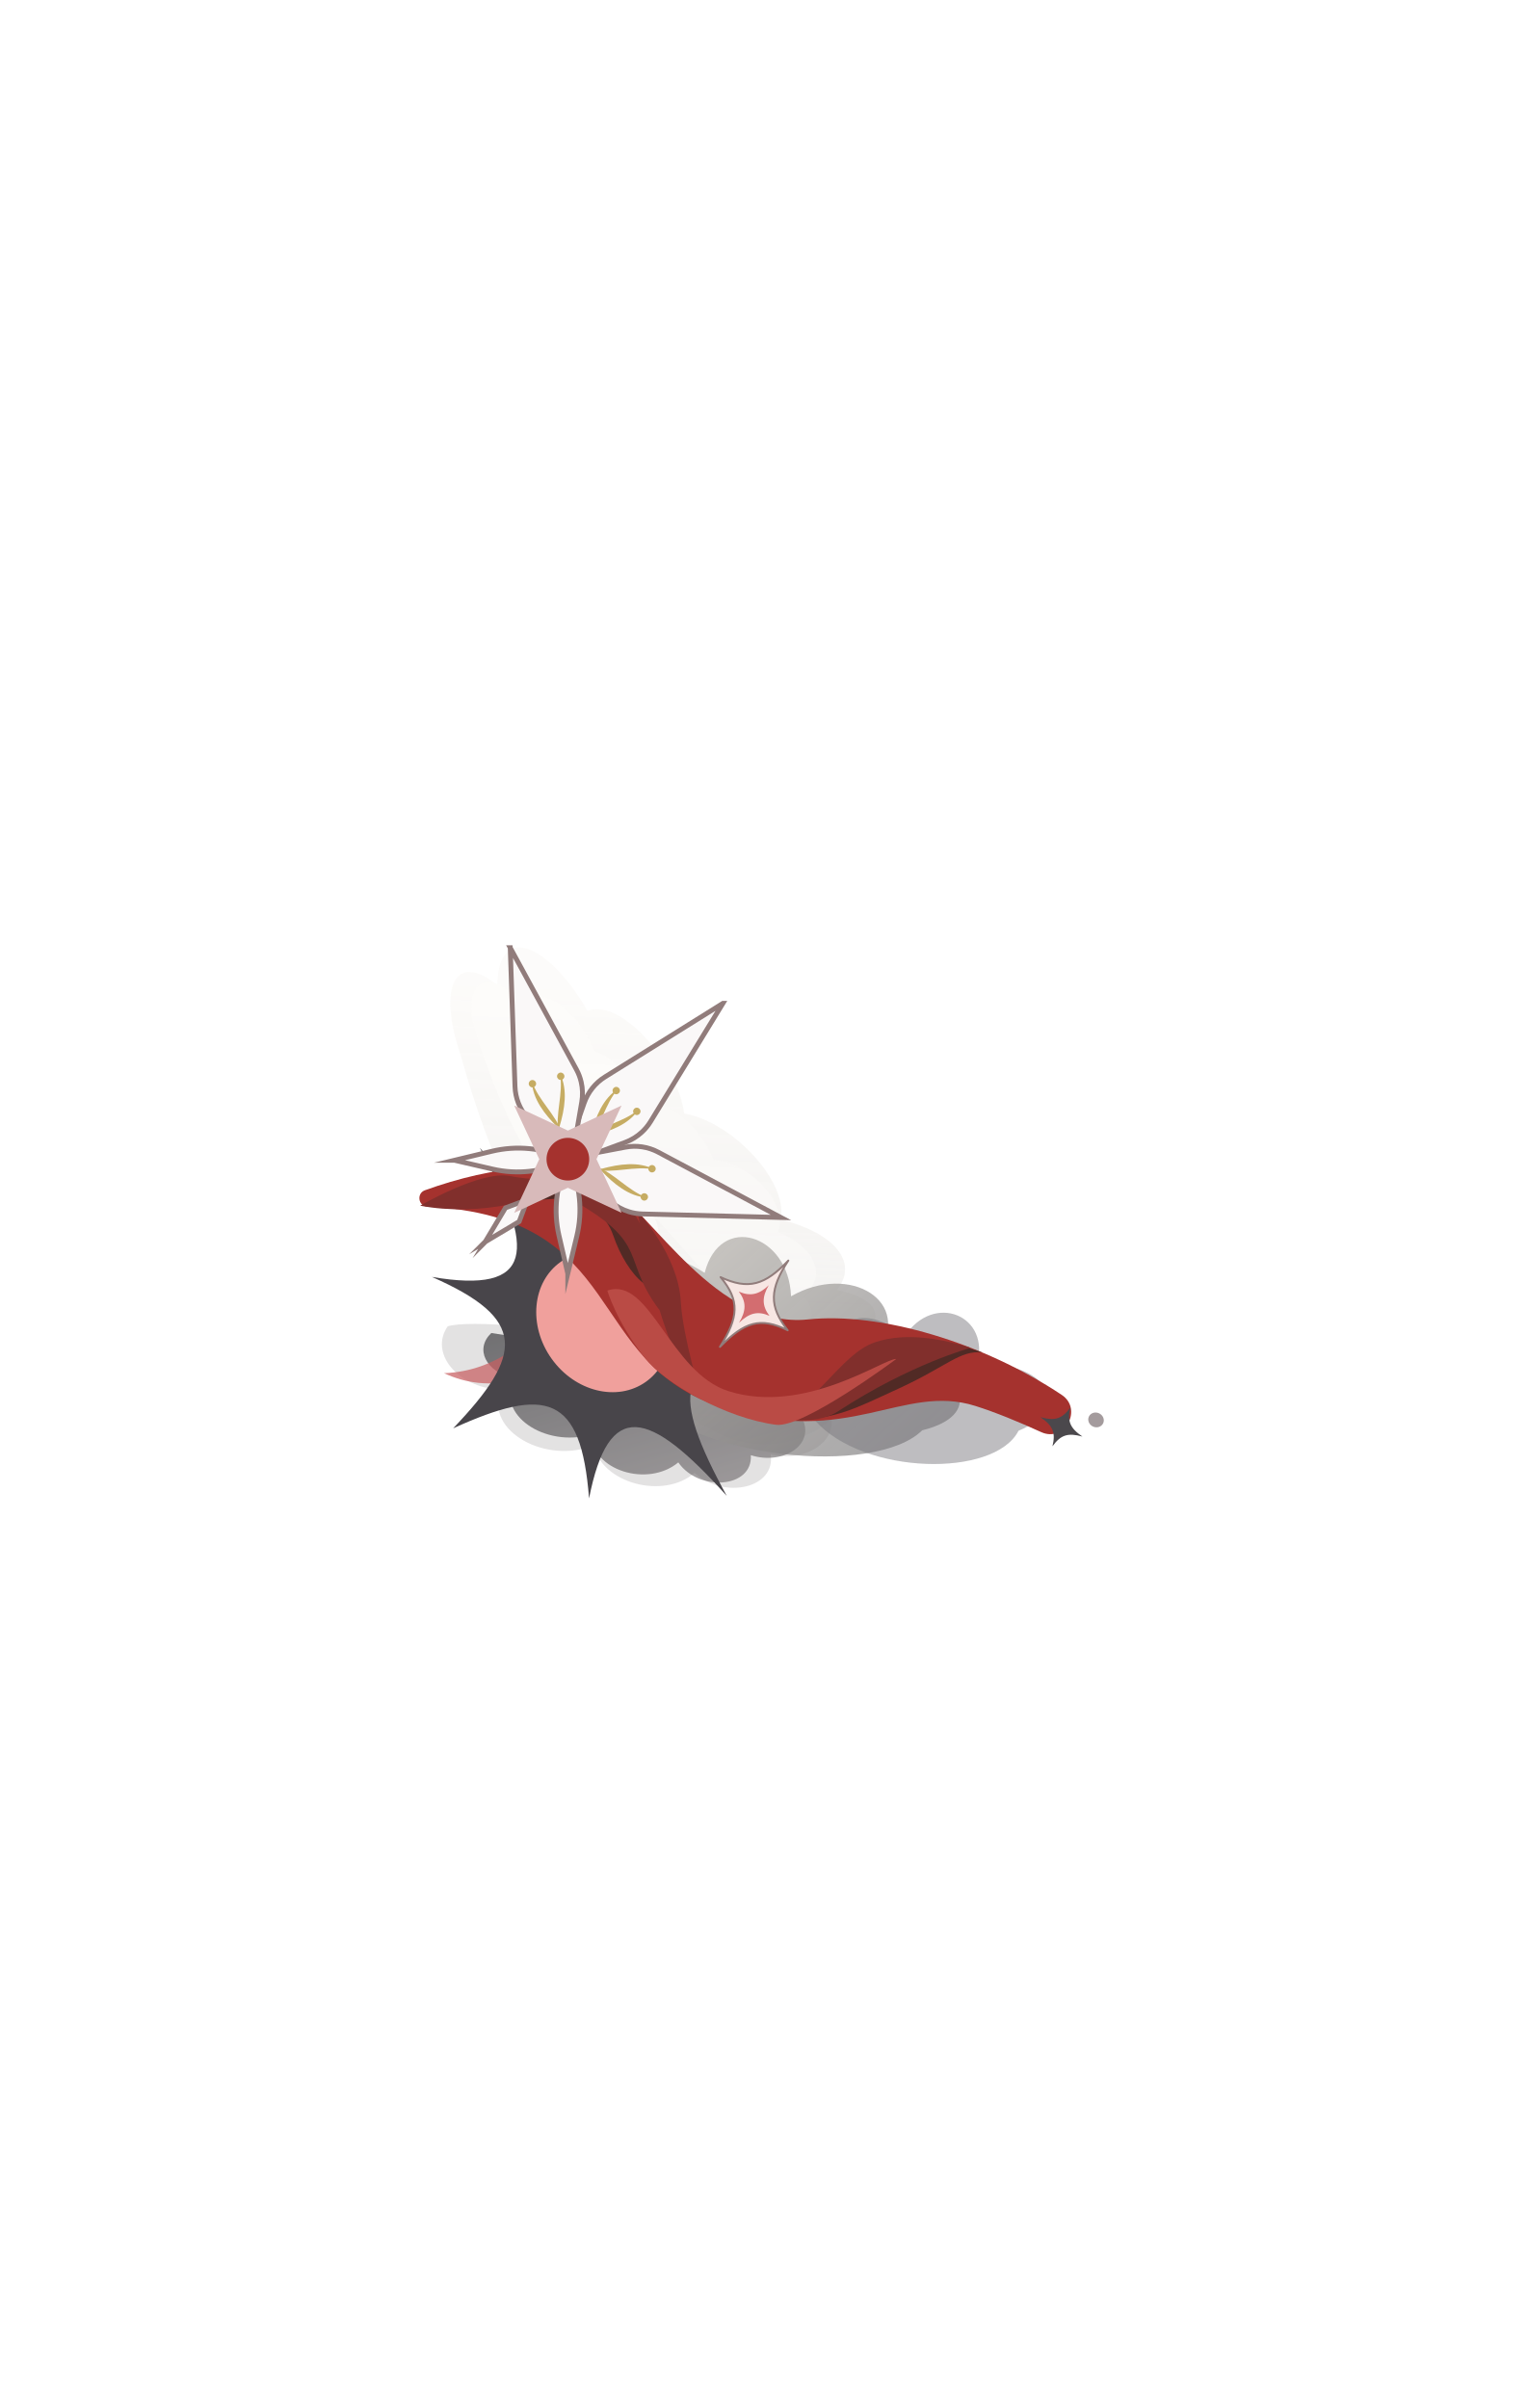
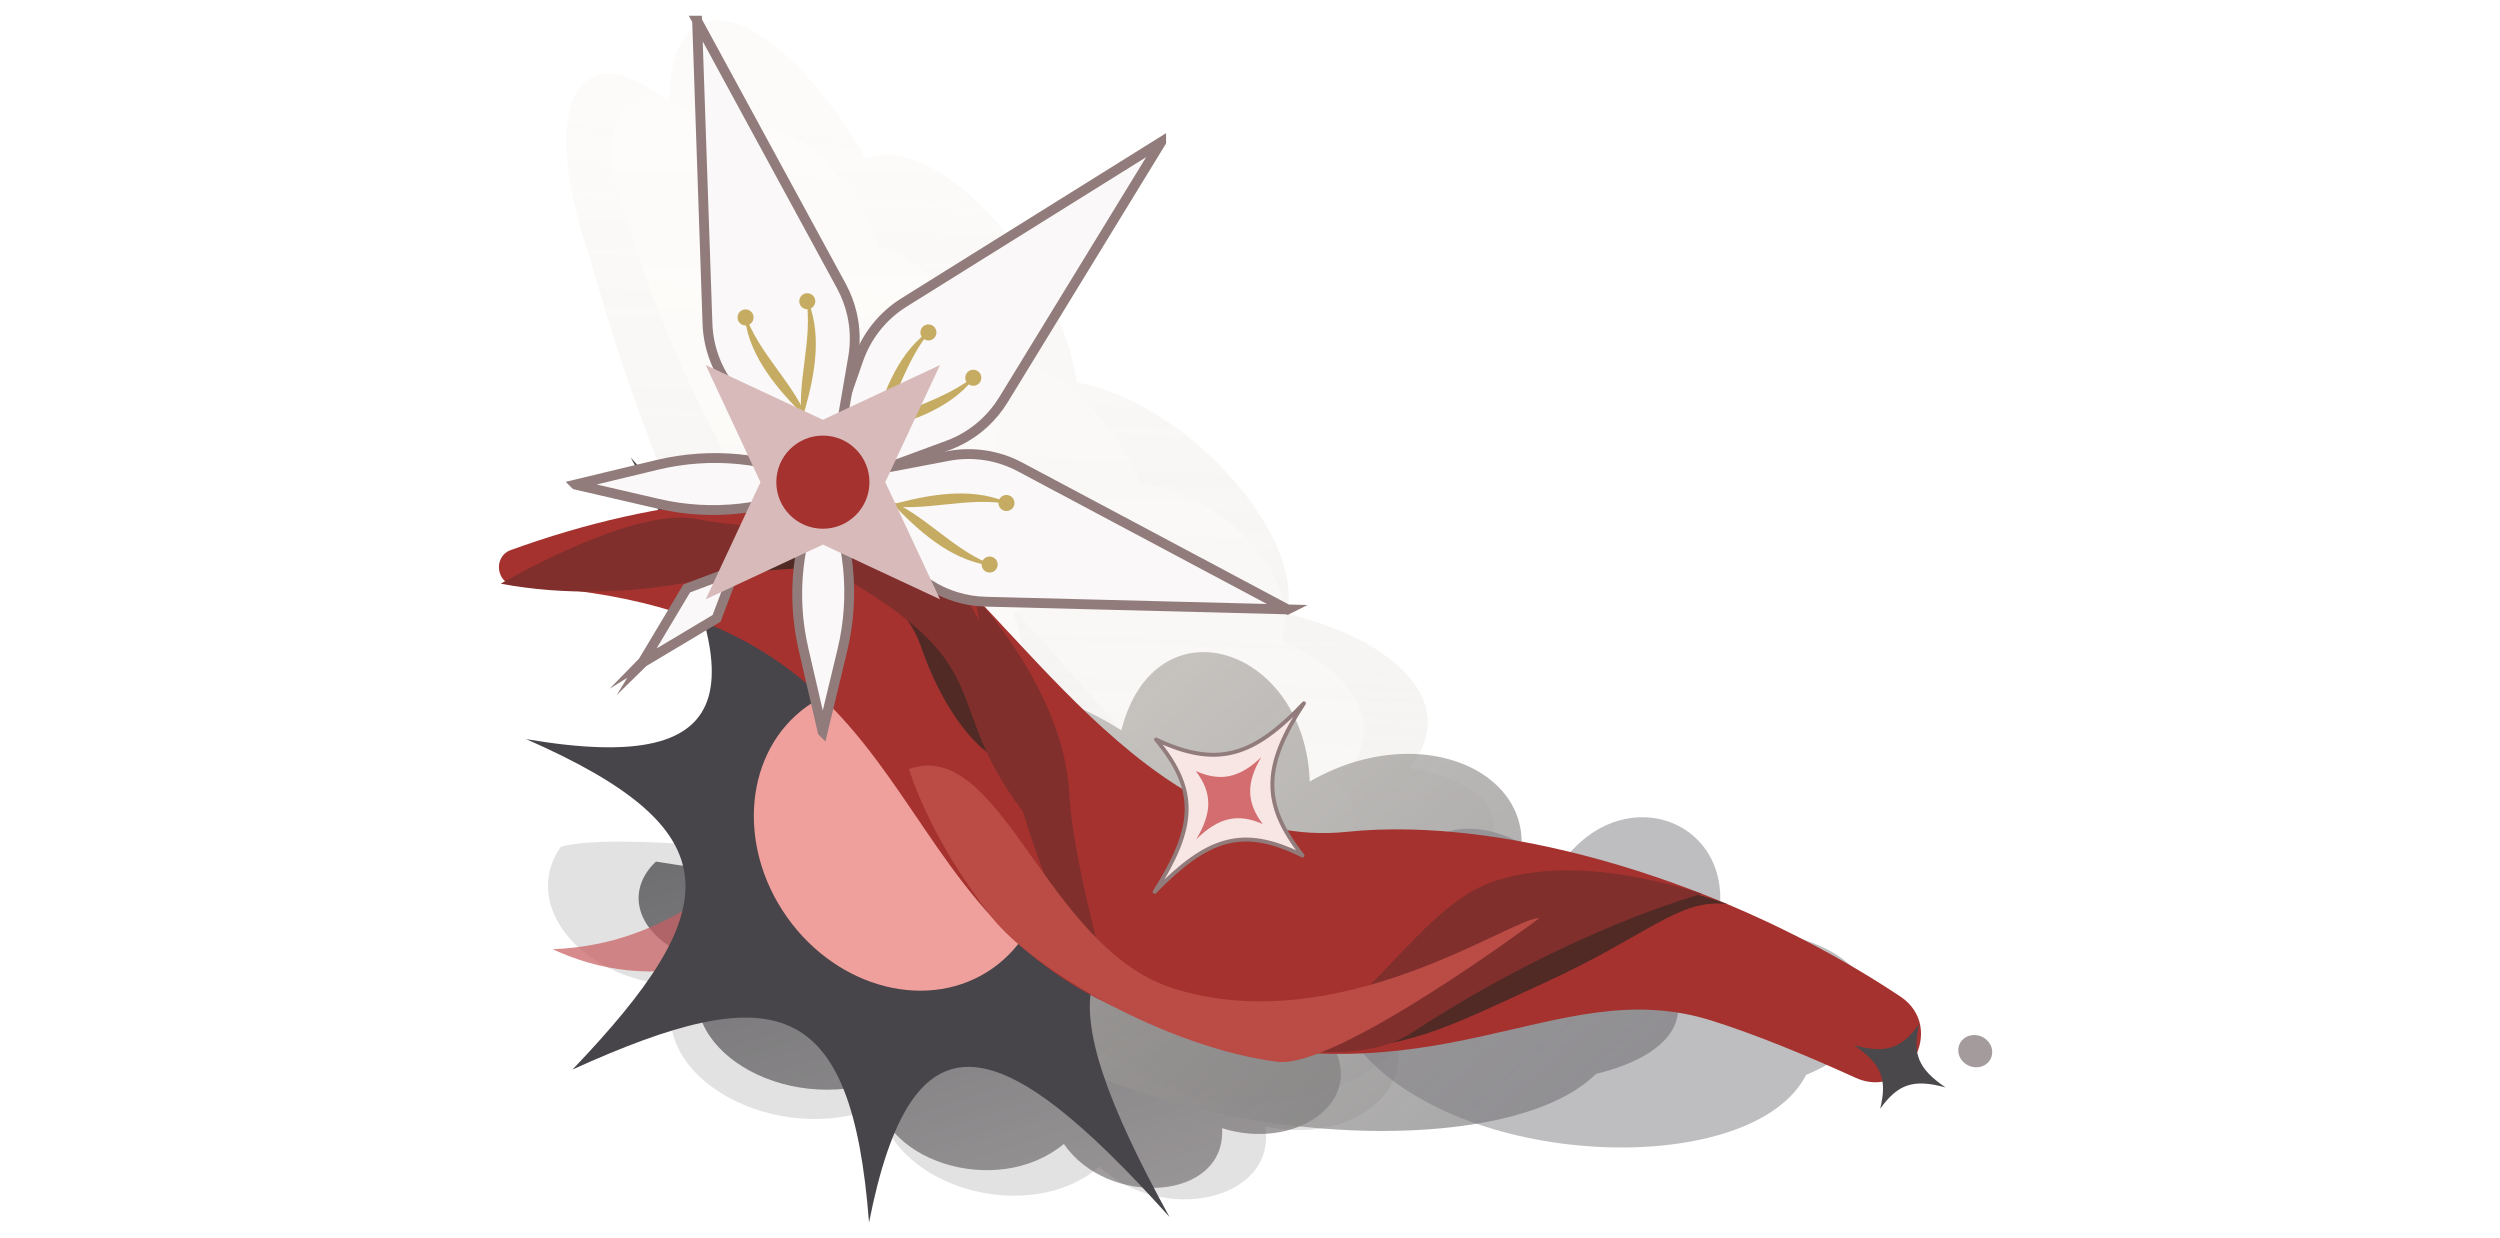
- <svg xmlns="http://www.w3.org/2000/svg" id="left_down" data-name="left down" width="78.647" height="124.004" viewBox="0 0 78.647 124.004">
+ <svg xmlns="http://www.w3.org/2000/svg" id="left_down" data-name="left down" width="63.557" height="31.453" viewBox="0 0 63.557 31.453">
  <defs>
-     <linearGradient id="_未命名的渐变_24" data-name="未命名的渐变 24" x1="-242.839" y1="206.322" x2="-227.215" y2="195.016" gradientTransform="translate(131.2402 414.3003) rotate(45) scale(1.3501 -.901)" gradientUnits="userSpaceOnUse">
+     <linearGradient id="_未命名的渐变_24" data-name="未命名的渐变 24" x1="-251.209" y1="159.311" x2="-234.375" y2="147.129" gradientTransform="translate(160.9899 344.232) rotate(45) scale(1.3501 -.901)" gradientUnits="userSpaceOnUse">
      <stop offset="0" stop-color="#f4f0e9" stop-opacity=".96" />
      <stop offset=".55" stop-color="#d9d3cb" stop-opacity=".82" />
      <stop offset="1" stop-color="#aaa6a3" stop-opacity=".42" />
    </linearGradient>
-     <linearGradient id="_未命名的渐变_4" data-name="未命名的渐变 4" x1="-217.357" y1="315.099" x2="-217.279" y2="315.021" gradientTransform="translate(-35900.741 -34161.808) rotate(-171.1641) scale(187.5908 -89.8504)" gradientUnits="userSpaceOnUse">
+     <linearGradient id="_未命名的渐变_4" data-name="未命名的渐变 4" x1="-224.968" y1="267.874" x2="-224.884" y2="267.79" gradientTransform="translate(-37970.735 -30234.364) rotate(-171.1641) scale(187.5908 -89.8504)" gradientUnits="userSpaceOnUse">
      <stop offset="0" stop-color="#777173" />
      <stop offset="1" stop-color="#28272b" />
    </linearGradient>
-     <linearGradient id="_未命名的渐变_2" data-name="未命名的渐变 2" x1="-34.291" y1="95.225" x2="-17.151" y2="82.199" gradientTransform="translate(56.027 163.7968) rotate(8.6208) scale(1.1138 -1)" gradientUnits="userSpaceOnUse">
+     <linearGradient id="_未命名的渐变_2" data-name="未命名的渐变 2" x1="-42.284" y1="47.793" x2="-23.818" y2="33.759" gradientTransform="translate(63.8775 71.1258) rotate(8.6208) scale(1.1138 -1)" gradientUnits="userSpaceOnUse">
      <stop offset="0" stop-color="#bdb8b3" stop-opacity=".72" />
      <stop offset="1" stop-color="#656568" stop-opacity=".64" />
    </linearGradient>
  </defs>
  <g id="wool_light" data-name="wool light" style="opacity: .27;">
    <g>
-       <path id="wool_light_back" data-name="wool light back" d="M23.747,54.431c-1.278-3.703-.27-5.438,1.861-3.692.035-3.34,2.729-2.034,4.636,1.319,1.793-.664,4.632,2.723,4.984,5.285,2.591.461,5.395,3.617,4.954,5.455,2.554.617,4.122,2.095,2.909,3.634,2.389.5,2.625,1.583.66,3.393,1.515.369.385,2.627-1.907,3.92-2.898,1.553-6.026.174-8.596-3.089-4.138-2.653-7.601-9.354-9.501-16.223Z" style="fill: url(#_未命名的渐变_24);" />
+       <path id="wool_light_back" data-name="wool light back" d="M15.006,6.587c-1.377-3.99-.29-5.858,2.005-3.978.037-3.599,2.941-2.191,4.995,1.421,1.931-.715,4.991,2.934,5.37,5.693,2.791.497,5.812,3.897,5.337,5.877,2.752.665,4.441,2.258,3.135,3.915,2.574.539,2.828,1.706.711,3.655,1.632.398.415,2.831-2.054,4.223-3.123,1.673-6.493.188-9.261-3.328-4.459-2.858-8.189-10.077-10.237-17.478Z" style="fill: url(#_未命名的渐变_24);" />
      <g id="wool_light_puff_left" data-name="wool light puff left">
-         <path d="M24.283,52.374c-.261-2.25,1.315-2.425,2.749-.41.575-1.497,2.646-.129,3.546,2.175,1.715.503,3.413,3.45,2.674,4.747,1.604,1.556,1.825,3.569.475,3.89.798,1.946-.947,3.108-2.657,1.56-3.144-2.601-5.659-7.621-6.787-11.962Z" style="fill: #f8f4ec; opacity: .74;" />
+         <path d="M15.584,4.371c-.281-2.424,1.416-2.613,2.962-.442.619-1.613,2.85-.139,3.82,2.343,1.848.542,3.677,3.717,2.881,5.114,1.728,1.676,1.967,3.845.512,4.191.859,2.097-1.02,3.349-2.863,1.681-3.388-2.802-6.097-8.211-7.312-12.887Z" style="fill: #f8f4ec; opacity: .74;" />
      </g>
      <g id="wool_light_puff_top" data-name="wool light puff top">
-         <path d="M32.561,57.151c.947-1.229,3.448.585,4.171,2.597,1.823.068,3.893,2.239,3.316,3.684,1.846.769,2.634,2.253,1.295,3.315.964.913.269,2.322-1.227,2.796-2.151-1.863-4.637-5.072-8.344-8.971-.396-1.754-.195-3.126.789-3.42Z" style="fill: #eeeae4; opacity: .66;" />
+         <path d="M24.501,9.518c1.02-1.324,3.715.63,4.494,2.798,1.964.074,4.194,2.412,3.572,3.969,1.989.829,2.838,2.428,1.395,3.571,1.038.983.29,2.502-1.322,3.012-2.318-2.007-4.996-5.465-8.989-9.665-.427-1.89-.21-3.368.85-3.685Z" style="fill: #eeeae4; opacity: .66;" />
      </g>
    </g>
  </g>
  <g id="charcoal-smoke-01-low">
-     <path id="charcoal-smoke-01-back" d="M42.76,72.789c.412,1.492-1.31,2.515-3.085,2.104.281,1.743-2.387,2.348-3.917.955-1.594,1.384-4.773.55-5.202-1.421-2.36.993-5.596-.666-4.796-2.853-2.275-.15-3.653-1.927-2.708-3.276,2.309-.661,17.238,1.456,19.708,4.491Z" style="fill: #817a7d; isolation: isolate; opacity: .22;" />
-     <path id="charcoal-smoke-01-mid" d="M41.262,72.964c.791,1.415-.941,2.505-2.605,1.974.101,1.715-2.684,1.894-3.735.371-1.584,1.317-4.473.392-4.464-1.442-2.409.713-4.985-1.047-3.967-2.86-1.505-.37-2.058-1.544-1.196-2.361l13.822,2.149c1.405.422,1.84,1.17,2.145,2.169Z" style="fill: url(#_未命名的渐变_4); isolation: isolate; opacity: .62;" />
-     <path id="charcoal-smoke-01-coral-ember" d="M26.671,71.036c-1.439.388-2.696.193-3.811-.321,1.387-.056,2.468-.5,3.489-1.157l.322,1.478Z" style="fill: #c85e61; isolation: isolate; opacity: .72;" />
+     <path id="charcoal-smoke-01-back" d="M35.489,26.366c.443,1.607-1.412,2.71-3.323,2.267.302,1.878-2.572,2.53-4.22,1.028-1.717,1.491-5.143.592-5.605-1.53-2.543,1.069-6.029-.717-5.167-3.074-2.451-.161-3.936-2.077-2.917-3.53,2.487-.712,18.572,1.569,21.233,4.839Z" style="fill: #817a7d; isolation: isolate; opacity: .22;" />
+     <path id="charcoal-smoke-01-mid" d="M33.876,26.555c.852,1.524-1.014,2.699-2.807,2.127.109,1.848-2.892,2.041-4.023.4-1.706,1.419-4.819.423-4.809-1.553-2.595.768-5.37-1.128-4.274-3.081-1.622-.399-2.217-1.663-1.288-2.544l14.891,2.315c1.514.455,1.983,1.26,2.311,2.337Z" style="fill: url(#_未命名的渐变_4); isolation: isolate; opacity: .62;" />
+     <path id="charcoal-smoke-01-coral-ember" d="M18.155,24.477c-1.55.418-2.904.208-4.106-.345,1.495-.061,2.659-.539,3.759-1.247l.347,1.592Z" style="fill: #c85e61; isolation: isolate; opacity: .72;" />
  </g>
  <g id="wool_mid" data-name="wool mid">
    <g>
      <g id="wool_mid_body" data-name="wool mid body">
-         <path d="M32.853,71.743c-4.245-.981-3.992-3.37.158-3.867-2.55-2.853-.023-4.412,3.268-2.328.794-3.116,4.334-1.997,4.446,1.208,3.05-1.754,6.34.298,4.438,2.962,4.272.414,5.832,3.079,2.318,3.937-2.437,2.414-11.895,1.466-14.627-1.912Z" style="fill: url(#_未命名的渐变_2);" />
+         <path d="M24.816,25.24c-4.573-1.057-4.301-3.631.17-4.166-2.748-3.074-.025-4.753,3.521-2.508.855-3.357,4.669-2.151,4.79,1.302,3.286-1.89,6.83.321,4.781,3.191,4.603.447,6.284,3.317,2.497,4.242-2.626,2.601-12.815,1.579-15.759-2.06Z" style="fill: url(#_未命名的渐变_2);" />
      </g>
      <g id="wool_mid_fold" data-name="wool mid fold">
-         <path d="M41.971,73.162c-2.815-1.107-1.873-3.003,1.29-2.856-.99-2.245,1.252-3.362,3.311-1.482,1.498-2.312,4.476-1.083,3.719,1.479,3.47-.307,5.059,2.168,2.146,3.377-1.24,2.433-7.982,2.285-10.466-.519Z" style="fill: #77767b; opacity: .48;" />
+         <path d="M34.64,26.768c-3.033-1.192-2.018-3.236,1.39-3.077-1.067-2.419,1.349-3.622,3.567-1.596,1.614-2.491,4.822-1.167,4.007,1.594,3.738-.33,5.45,2.335,2.312,3.638-1.336,2.622-8.6,2.462-11.276-.559Z" style="fill: #77767b; opacity: .48;" />
      </g>
      <g id="wool_mid_curl" data-name="wool mid curl">
-         <path d="M26.694,68.668c-1.839-1.208-.548-3.246,1.687-2.643.797-1.89,3.492-1.676,3.565.235-.957-.395-2.061.409-2.199,1.498.283,1.555-1.262,2.389-3.053.91Z" style="fill: #c8c3be; opacity: .52;" />
+         <path d="M18.181,21.926c-1.982-1.302-.591-3.497,1.817-2.848.859-2.037,3.763-1.806,3.841.254-1.031-.425-2.22.441-2.369,1.614.304,1.675-1.36,2.574-3.289.981Z" style="fill: #c8c3be; opacity: .52;" />
      </g>
    </g>
  </g>
  <g id="sparkle-6pt-02-charcoal">
-     <path id="sparkle-6pt-02-body" d="M24.7,59.108c4.03,4.49,5.217,7.53,5.972,2.34.432,4.109.973,3.804,3.072,3.458.628-.104,1.154.558.878,1.132-.989,2.058,1.376,2.642,5.261,4.346-5.173-.74-5.372,1.361-2.466,6.649-4.03-4.49-6.079-4.996-7.09.131-.41-5.343-2.203-5.786-6.997-3.61,3.638-3.806,3.813-5.644-1.095-7.797,5.288.903,5.372-1.361,2.466-6.649Z" style="fill: #48454a;" />
-     <ellipse id="sparkle-6pt-02-center" cx="31.058" cy="68.071" rx="3.267" ry="3.788" transform="translate(-33.6591 30.5215) rotate(-35.3519)" style="fill: #f0a09c;" />
+     <path id="sparkle-6pt-02-body" d="M16.032,11.627c4.342,4.837,5.621,8.113,6.434,2.521.465,4.427,1.048,4.099,3.309,3.726.677-.112,1.243.602.946,1.22-1.065,2.217,1.482,2.846,5.668,4.682-5.573-.797-5.788,1.467-2.657,7.163-4.342-4.837-6.55-5.383-7.639.141-.442-5.757-2.374-6.234-7.539-3.889,3.92-4.1,4.108-6.081-1.179-8.401,5.697.973,5.788-1.467,2.657-7.163Z" style="fill: #48454a;" />
+     <ellipse id="sparkle-6pt-02-center" cx="22.882" cy="21.283" rx="3.52" ry="4.081" transform="translate(-8.0952 17.164) rotate(-35.3519)" style="fill: #f0a09c;" />
  </g>
  <g>
-     <path d="M21.996,62.135c-.464-.024-.559-.681-.121-.84,3.514-1.271,7.255-1.688,9.303-.365,2.443,1.577,5.716,7.506,10.417,7.016,3.758-.391,9.02,1.192,13.066,3.885,1.106.736.153,2.47-1.053,1.919-1.173-.535-2.359-1.023-3.397-1.35-3.744-1.179-6.479,2.146-12.949.109-7.335-2.309-4.816-9.843-15.264-10.374Z" style="fill: #a5322e;" />
-     <path d="M27.017,61.85s.355-.029.839-.064c.568-.041,1.252-.143,1.856.111.785.33,1.505.688,1.861,1.728.354,1.035.938,1.978,1.53,2.436.993.769-.893-3.447-3.922-4.907-.574-.277-2.163.696-2.163.696Z" style="fill: #512a25;" />
-     <path d="M32.831,62.397c.615,4,1.784,7.846,3.302,9.684,0,0-.99-3.275-1.08-5.033-.125-2.436-2.222-4.651-2.222-4.651Z" style="fill: #812f2c;" />
-     <path d="M21.633,62.09c3.046.569,6.401-.225,8.686-1.582,0,0-1.946.47-4.064.054-1.516-.298-4.622,1.528-4.622,1.528Z" style="fill: #812f2c;" />
-     <path d="M27.685,60.87c6.28,3.055,4.015,3.608,6.275,6.605,0,0,.037-4.05-2.256-6.153-1.958-1.796-4.018-.452-4.018-.452Z" style="fill: #812f2c;" />
-     <path d="M40.7,73.121c2.374-.043,3.226-.542,5.547-1.606,2.511-1.151,3.175-1.995,4.324-1.867,0,0-1.648-.612-2.306-.397-1.109.361-2.168,1.943-4.554,2.808-2.041.74-3.01,1.062-3.01,1.062Z" style="fill: #512a25;" />
-     <path d="M39.831,73.085c2.046-.436,3.395-3.339,5.207-3.959,1.651-.565,3.619-.133,4.941.283,0,0-3.097.823-6.833,3.269-1.283.84-3.266.255-3.316.407Z" style="fill: #812f2c;" />
-     <path d="M31.27,66.462c2.188-.769,3.214,4.226,6.243,5.18,3.935,1.239,8.034-1.713,8.63-1.658,0,0-4.784,3.571-6.185,3.388-2.598-.339-5.742-2.143-6.746-3.425-1.503-1.919-1.942-3.485-1.942-3.485Z" style="fill: #ba4b45;" />
+     <path d="M13.119,14.888c-.5-.025-.603-.734-.131-.905,3.786-1.37,7.817-1.818,10.023-.394,2.632,1.699,6.158,8.087,11.223,7.559,4.048-.422,9.718,1.284,14.077,4.185,1.192.793.165,2.661-1.135,2.068-1.264-.576-2.542-1.102-3.66-1.454-4.034-1.27-6.98,2.312-13.951.117-7.902-2.488-5.189-10.604-16.445-11.177Z" style="fill: #a5322e;" />
+     <path d="M18.528,14.581s.383-.031.903-.069c.612-.045,1.349-.154,1.999.119.845.355,1.621.742,2.005,1.862.382,1.115,1.011,2.131,1.649,2.624,1.07.828-.962-3.713-4.225-5.287-.619-.298-2.331.75-2.331.75Z" style="fill: #512a25;" />
+     <path d="M24.792,15.17c.662,4.31,1.922,8.453,3.557,10.433,0,0-1.066-3.528-1.163-5.423-.135-2.624-2.394-5.011-2.394-5.011Z" style="fill: #812f2c;" />
+     <path d="M12.728,14.839c3.281.613,6.896-.243,9.358-1.704,0,0-2.096.507-4.378.059-1.633-.321-4.979,1.646-4.979,1.646Z" style="fill: #812f2c;" />
+     <path d="M19.249,13.525c6.766,3.292,4.325,3.887,6.76,7.116,0,0,.04-4.363-2.431-6.629-2.11-1.935-4.329-.486-4.329-.486Z" style="fill: #812f2c;" />
+     <path d="M33.271,26.724c2.558-.046,3.475-.584,5.976-1.73,2.705-1.24,3.421-2.149,4.659-2.011,0,0-1.775-.659-2.484-.428-1.194.389-2.336,2.094-4.907,3.026-2.199.797-3.243,1.144-3.243,1.144Z" style="fill: #512a25;" />
+     <path d="M32.335,26.684c2.204-.47,3.658-3.598,5.61-4.266,1.778-.608,3.899-.144,5.324.305,0,0-3.336.887-7.362,3.522-1.383.905-3.519.275-3.572.439Z" style="fill: #812f2c;" />
+     <path d="M23.11,19.549c2.357-.828,3.463,4.554,6.726,5.581,4.24,1.335,8.656-1.845,9.298-1.786,0,0-5.155,3.847-6.664,3.65-2.799-.365-6.186-2.309-7.268-3.69-1.619-2.067-2.092-3.755-2.092-3.755Z" style="fill: #ba4b45;" />
  </g>
  <g>
-     <path d="M23.397,59.75l1.927-.464c1.276-.307,2.619-.175,3.811.375l.128.059-.126.061c-1.176.568-2.51.717-3.782.422l-1.957-.453Z" style="fill: #faf8f8; stroke: #917c7b; stroke-miterlimit: 10; stroke-width: .25px;" />
-     <path d="M29.232,65.586l.464-1.927c.307-1.276.175-2.619-.375-3.811l-.059-.128-.061.126c-.568,1.176-.717,2.51-.422,3.782l.453,1.957Z" style="fill: #faf8f8; stroke: #917c7b; stroke-miterlimit: 10; stroke-width: .25px;" />
-     <polygon points="25 63.941 26.73 62.906 27.148 61.792 27.17 61.771 27.154 61.777 27.16 61.761 27.138 61.783 26.024 62.201 24.99 63.931 24.951 63.97 24.976 63.955 24.961 63.98 25 63.941" style="fill: #faf8f8; stroke: #917c7b; stroke-miterlimit: 10; stroke-width: .25px;" />
+     <path d="M14.628,12.319l2.076-.5c1.375-.331,2.821-.189,4.106.404l.138.064-.136.066c-1.267.612-2.704.772-4.075.455l-2.108-.488Z" style="fill: #faf8f8; stroke: #917c7b; stroke-miterlimit: 10; stroke-width: .25px;" />
+     <path d="M20.915,18.606l.5-2.076c.331-1.375.189-2.821-.404-4.106l-.064-.138-.066.136c-.612,1.267-.772,2.704-.455,4.075l.488,2.108Z" style="fill: #faf8f8; stroke: #917c7b; stroke-miterlimit: 10; stroke-width: .25px;" />
+     <polygon points="16.356 16.833 18.219 15.719 18.67 14.519 18.693 14.495 18.676 14.502 18.683 14.485 18.659 14.508 17.459 14.959 16.345 16.822 16.303 16.865 16.329 16.849 16.313 16.875 16.356 16.833" style="fill: #faf8f8; stroke: #917c7b; stroke-miterlimit: 10; stroke-width: .25px;" />
    <g>
-       <path d="M37.219,51.669l-3.723,6.084c-.123.201-.273.384-.443.542-.249.232-.544.414-.868.534l-3.232,1.191,1.123-3.221c.194-.556.572-1.03,1.072-1.342l6.07-3.788Z" style="fill: #faf8f8; stroke: #917c7b; stroke-miterlimit: 10; stroke-width: .25px;" />
+       <path d="M29.52,3.611l-4.011,6.554c-.133.217-.294.413-.477.584-.269.25-.586.447-.935.575l-3.482,1.284,1.21-3.471c.209-.599.617-1.109,1.155-1.446l6.54-4.081Z" style="fill: #faf8f8; stroke: #917c7b; stroke-miterlimit: 10; stroke-width: .25px;" />
      <g>
        <g>
-           <path d="M31.831,56.064c-1.053.935-1.3,2.648-1.546,2.671" style="fill: #faf8f8;" />
-           <path d="M31.831,56.064c-.707.793-.866,1.939-1.546,2.671.104-.078.113-.223.15-.343.235-.874.598-1.822,1.395-2.328h0Z" style="fill: #c6ac63;" />
+           <path d="M23.715,8.347c-1.134,1.008-1.4,2.853-1.665,2.878" style="fill: #faf8f8;" />
+           <path d="M23.715,8.347c-.773.847-.938,2.072-1.665,2.878.113-.083.124-.239.166-.368.26-.939.648-1.956,1.499-2.51h0Z" style="fill: #c6ac63;" />
        </g>
-         <circle cx="31.727" cy="56.161" r=".19" style="fill: #c6ac63;" />
+         <circle cx="23.603" cy="8.452" r=".204" style="fill: #c6ac63;" />
      </g>
      <g>
        <g>
-           <path d="M32.886,57.129c-.959,1.031-2.677,1.239-2.706,1.484" style="fill: #faf8f8;" />
-           <path d="M32.886,57.129c-.524.786-1.481,1.127-2.36,1.342-.121.035-.266.04-.346.142.747-.662,1.897-.796,2.706-1.484h0Z" style="fill: #c6ac63;" />
+           <path d="M24.851,9.494c-1.033,1.111-2.884,1.335-2.915,1.599" style="fill: #faf8f8;" />
+           <path d="M24.851,9.494c-.574.838-1.599,1.202-2.544,1.441-.13.039-.286.047-.371.158.822-.708,2.051-.846,2.915-1.599h0Z" style="fill: #c6ac63;" />
        </g>
-         <circle cx="32.786" cy="57.231" r=".19" style="fill: #c6ac63;" />
+         <circle cx="24.744" cy="9.604" r=".204" style="fill: #c6ac63;" />
      </g>
    </g>
    <g>
-       <path d="M40.206,62.697l-7.13-.182c-.236-.006-.468-.044-.691-.113-.326-.1-.631-.264-.896-.485l-2.648-2.203,3.352-.638c.579-.11,1.178-.019,1.698.258l6.315,3.363Z" style="fill: #faf8f8; stroke: #917c7b; stroke-miterlimit: 10; stroke-width: .25px;" />
+       <path d="M32.738,15.493l-7.682-.196c-.254-.006-.505-.048-.745-.121-.351-.107-.68-.284-.966-.522l-2.853-2.374,3.611-.687c.624-.119,1.269-.021,1.829.278l6.804,3.623Z" style="fill: #faf8f8; stroke: #917c7b; stroke-miterlimit: 10; stroke-width: .25px;" />
      <g>
        <g>
-           <path d="M33.705,60.228c-1.337-.444-2.943.198-3.086-.003" style="fill: #faf8f8;" />
-           <path d="M33.705,60.228c-1.04-.215-2.112.22-3.086-.003.119.051.249-.014.372-.042.874-.233,1.877-.393,2.714.044h0Z" style="fill: #c6ac63;" />
+           <path d="M25.734,12.833c-1.44-.478-3.17.214-3.325-.003" style="fill: #faf8f8;" />
+           <path d="M25.734,12.833c-1.12-.246-2.263.223-3.325-.003.128.057.269-.012.402-.04.943-.244,2.018-.417,2.923.043h0Z" style="fill: #c6ac63;" />
        </g>
-         <circle cx="33.569" cy="60.186" r=".19" style="fill: #c6ac63;" />
+         <circle cx="25.587" cy="12.788" r=".204" style="fill: #c6ac63;" />
      </g>
      <g>
        <g>
-           <path d="M33.31,61.674c-1.373-.315-2.411-1.699-2.638-1.601" style="fill: #faf8f8;" />
-           <path d="M33.31,61.674c-.943-.061-1.716-.719-2.342-1.372-.091-.087-.168-.21-.296-.229.947.316,1.639,1.245,2.638,1.601h0Z" style="fill: #c6ac63;" />
+           <path d="M25.309,14.391c-1.479-.339-2.598-1.83-2.842-1.725" style="fill: #faf8f8;" />
+           <path d="M25.309,14.391c-1.013-.078-1.841-.784-2.52-1.482-.099-.093-.183-.225-.322-.243,1.024.358,1.758,1.353,2.842,1.725h0Z" style="fill: #c6ac63;" />
        </g>
-         <circle cx="33.172" cy="61.638" r=".19" style="fill: #c6ac63;" />
+         <circle cx="25.16" cy="14.352" r=".204" style="fill: #c6ac63;" />
      </g>
    </g>
    <g>
-       <path d="M26.268,48.804l3.407,6.266c.113.207.196.428.248.655.076.332.087.678.029,1.018l-.584,3.395-2.228-2.584c-.385-.446-.606-1.011-.626-1.599l-.245-7.151Z" style="fill: #faf8f8; stroke: #917c7b; stroke-miterlimit: 10; stroke-width: .25px;" />
+       <path d="M17.721.525l3.671,6.751c.121.224.211.461.267.706.082.358.094.731.031,1.097l-.629,3.657-2.401-2.784c-.415-.481-.652-1.089-.674-1.723l-.264-7.704Z" style="fill: #faf8f8; stroke: #917c7b; stroke-miterlimit: 10; stroke-width: .25px;" />
      <g>
        <g>
-           <path d="M27.38,55.668c.284,1.38,1.643,2.449,1.54,2.674" style="fill: #faf8f8;" />
-           <path d="M27.38,55.668c.333,1.008,1.246,1.719,1.541,2.674-.015-.129-.137-.209-.222-.301-.639-.64-1.279-1.429-1.319-2.373h0Z" style="fill: #c6ac63;" />
+           <path d="M18.92,7.92c.306,1.486,1.77,2.639,1.66,2.881" style="fill: #faf8f8;" />
+           <path d="M18.92,7.92c.347,1.093,1.325,1.848,1.66,2.881-.015-.139-.145-.227-.235-.328-.683-.695-1.37-1.539-1.424-2.553h0Z" style="fill: #c6ac63;" />
        </g>
-         <circle cx="27.412" cy="55.807" r=".19" style="fill: #c6ac63;" />
+         <circle cx="18.954" cy="8.07" r=".204" style="fill: #c6ac63;" />
      </g>
      <g>
        <g>
-           <path d="M28.83,55.287c.414,1.346-.265,2.937-.067,3.085" style="fill: #faf8f8;" />
-           <path d="M28.83,55.287c.418.847.235,1.846-.018,2.714-.03.122-.098.251-.05.371-.2-.978.259-2.042.067-3.085h0Z" style="fill: #c6ac63;" />
+           <path d="M20.482,7.509c.446,1.45-.286,3.165-.073,3.324" style="fill: #faf8f8;" />
+           <path d="M20.482,7.509c.439.916.242,1.986-.024,2.924-.031.132-.103.271-.049.4-.202-1.066.293-2.199.073-3.324h0Z" style="fill: #c6ac63;" />
        </g>
-         <circle cx="28.868" cy="55.424" r=".19" style="fill: #c6ac63;" />
+         <circle cx="20.523" cy="7.658" r=".204" style="fill: #c6ac63;" />
      </g>
    </g>
-     <polygon points="32 56.931 30.709 59.694 32 62.458 29.236 61.167 26.473 62.458 27.764 59.694 26.473 56.931 29.236 58.222 32 56.931" style="fill: #d8baba;" />
-     <circle cx="29.236" cy="59.694" r="1.099" style="fill: #a5322e;" />
+     <polygon points="23.897 9.281 22.506 12.258 23.897 15.236 20.92 13.845 17.942 15.236 19.333 12.258 17.942 9.281 20.92 10.672 23.897 9.281" style="fill: #d8baba;" />
+     <circle cx="20.92" cy="12.258" r="1.184" style="fill: #a5322e;" />
  </g>
  <g id="sparkle-4pt-01-large">
-     <path id="sparkle-4pt-01-body" d="M40.587,64.913c-.958,1.464-1.016,2.348-.032,3.592-1.411-.704-2.234-.425-3.489.855.959-1.515,1.041-2.38.032-3.592,1.436.672,2.284.413,3.489-.855Z" style="fill: #f7e6e3; stroke: #917c7b; stroke-linejoin: round; stroke-width: .1px;" />
-     <path id="sparkle-4pt-01-core" d="M39.581,66.183c-.353.599-.358,1.06.036,1.579-.595-.264-1.043-.154-1.57.359.379-.63.383-1.092-.011-1.61.595.264,1.043.154,1.545-.327Z" style="fill: #d36d70;" />
+     <path id="sparkle-4pt-01-body" d="M33.149,17.88c-1.032,1.577-1.094,2.53-.035,3.87-1.52-.758-2.407-.458-3.759.921,1.033-1.632,1.121-2.564.035-3.87,1.547.724,2.461.445,3.759-.921Z" style="fill: #f7e6e3; stroke: #917c7b; stroke-linejoin: round; stroke-width: .1px;" />
+     <path id="sparkle-4pt-01-core" d="M32.065,19.249c-.381.645-.385,1.143.038,1.701-.64-.284-1.124-.166-1.691.387.408-.679.412-1.177-.011-1.735.64.284,1.124.166,1.664-.353Z" style="fill: #d36d70;" />
  </g>
  <g>
-     <path id="tiny-glint-04" d="M54.186,74.479c.171-.706.025-1.059-.62-1.499.754.205,1.117.087,1.543-.501-.171.706-.025,1.059.62,1.499-.754-.205-1.117-.087-1.543.501Z" style="fill: #4b484c;" />
-     <ellipse id="tiny-glint-dot-02" cx="56.428" cy="73.121" rx=".375" ry=".406" transform="translate(-33.6059 93.7281) rotate(-65.2341)" style="fill: #a49b9d;" />
+     <path id="tiny-glint-04" d="M47.8,28.186c.185-.761.028-1.141-.668-1.615.812.221,1.204.094,1.662-.54-.185.761-.028,1.141.668,1.615-.812-.221-1.204-.094-1.662.54Z" style="fill: #4b484c;" />
+     <ellipse id="tiny-glint-dot-02" cx="50.216" cy="26.724" rx=".404" ry=".437" transform="translate(4.914 61.1262) rotate(-65.2341)" style="fill: #a49b9d;" />
  </g>
</svg>
